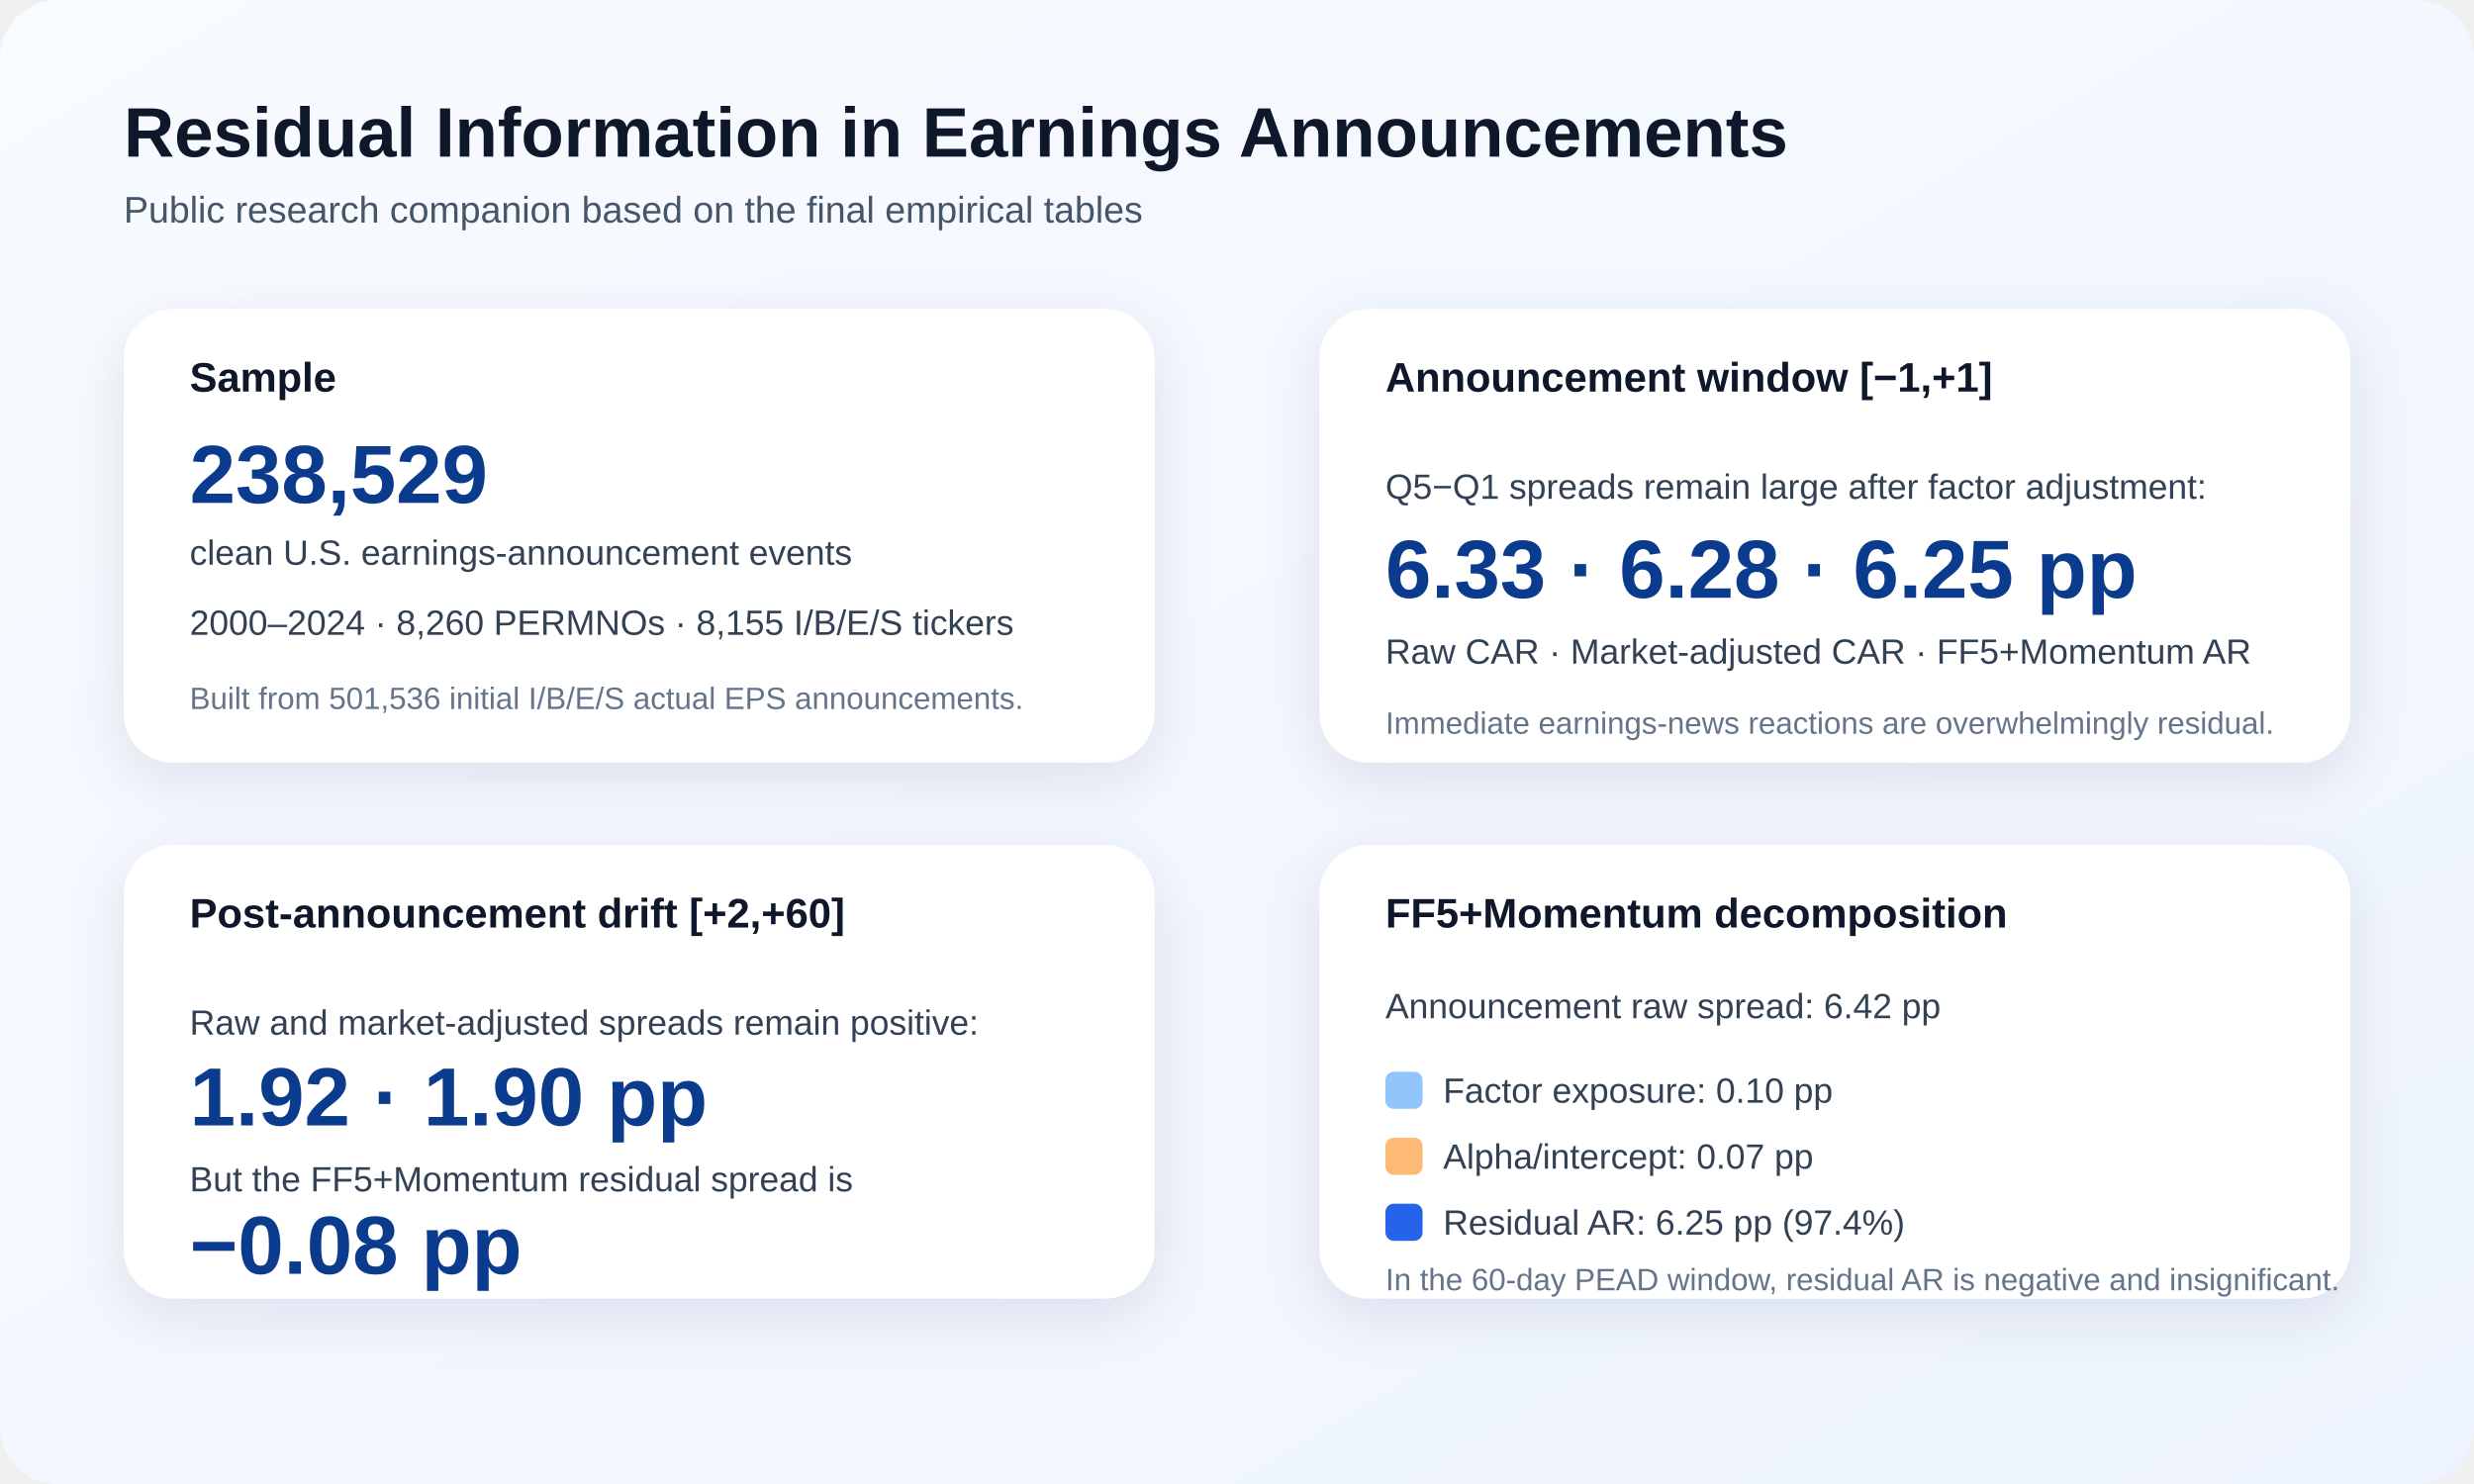
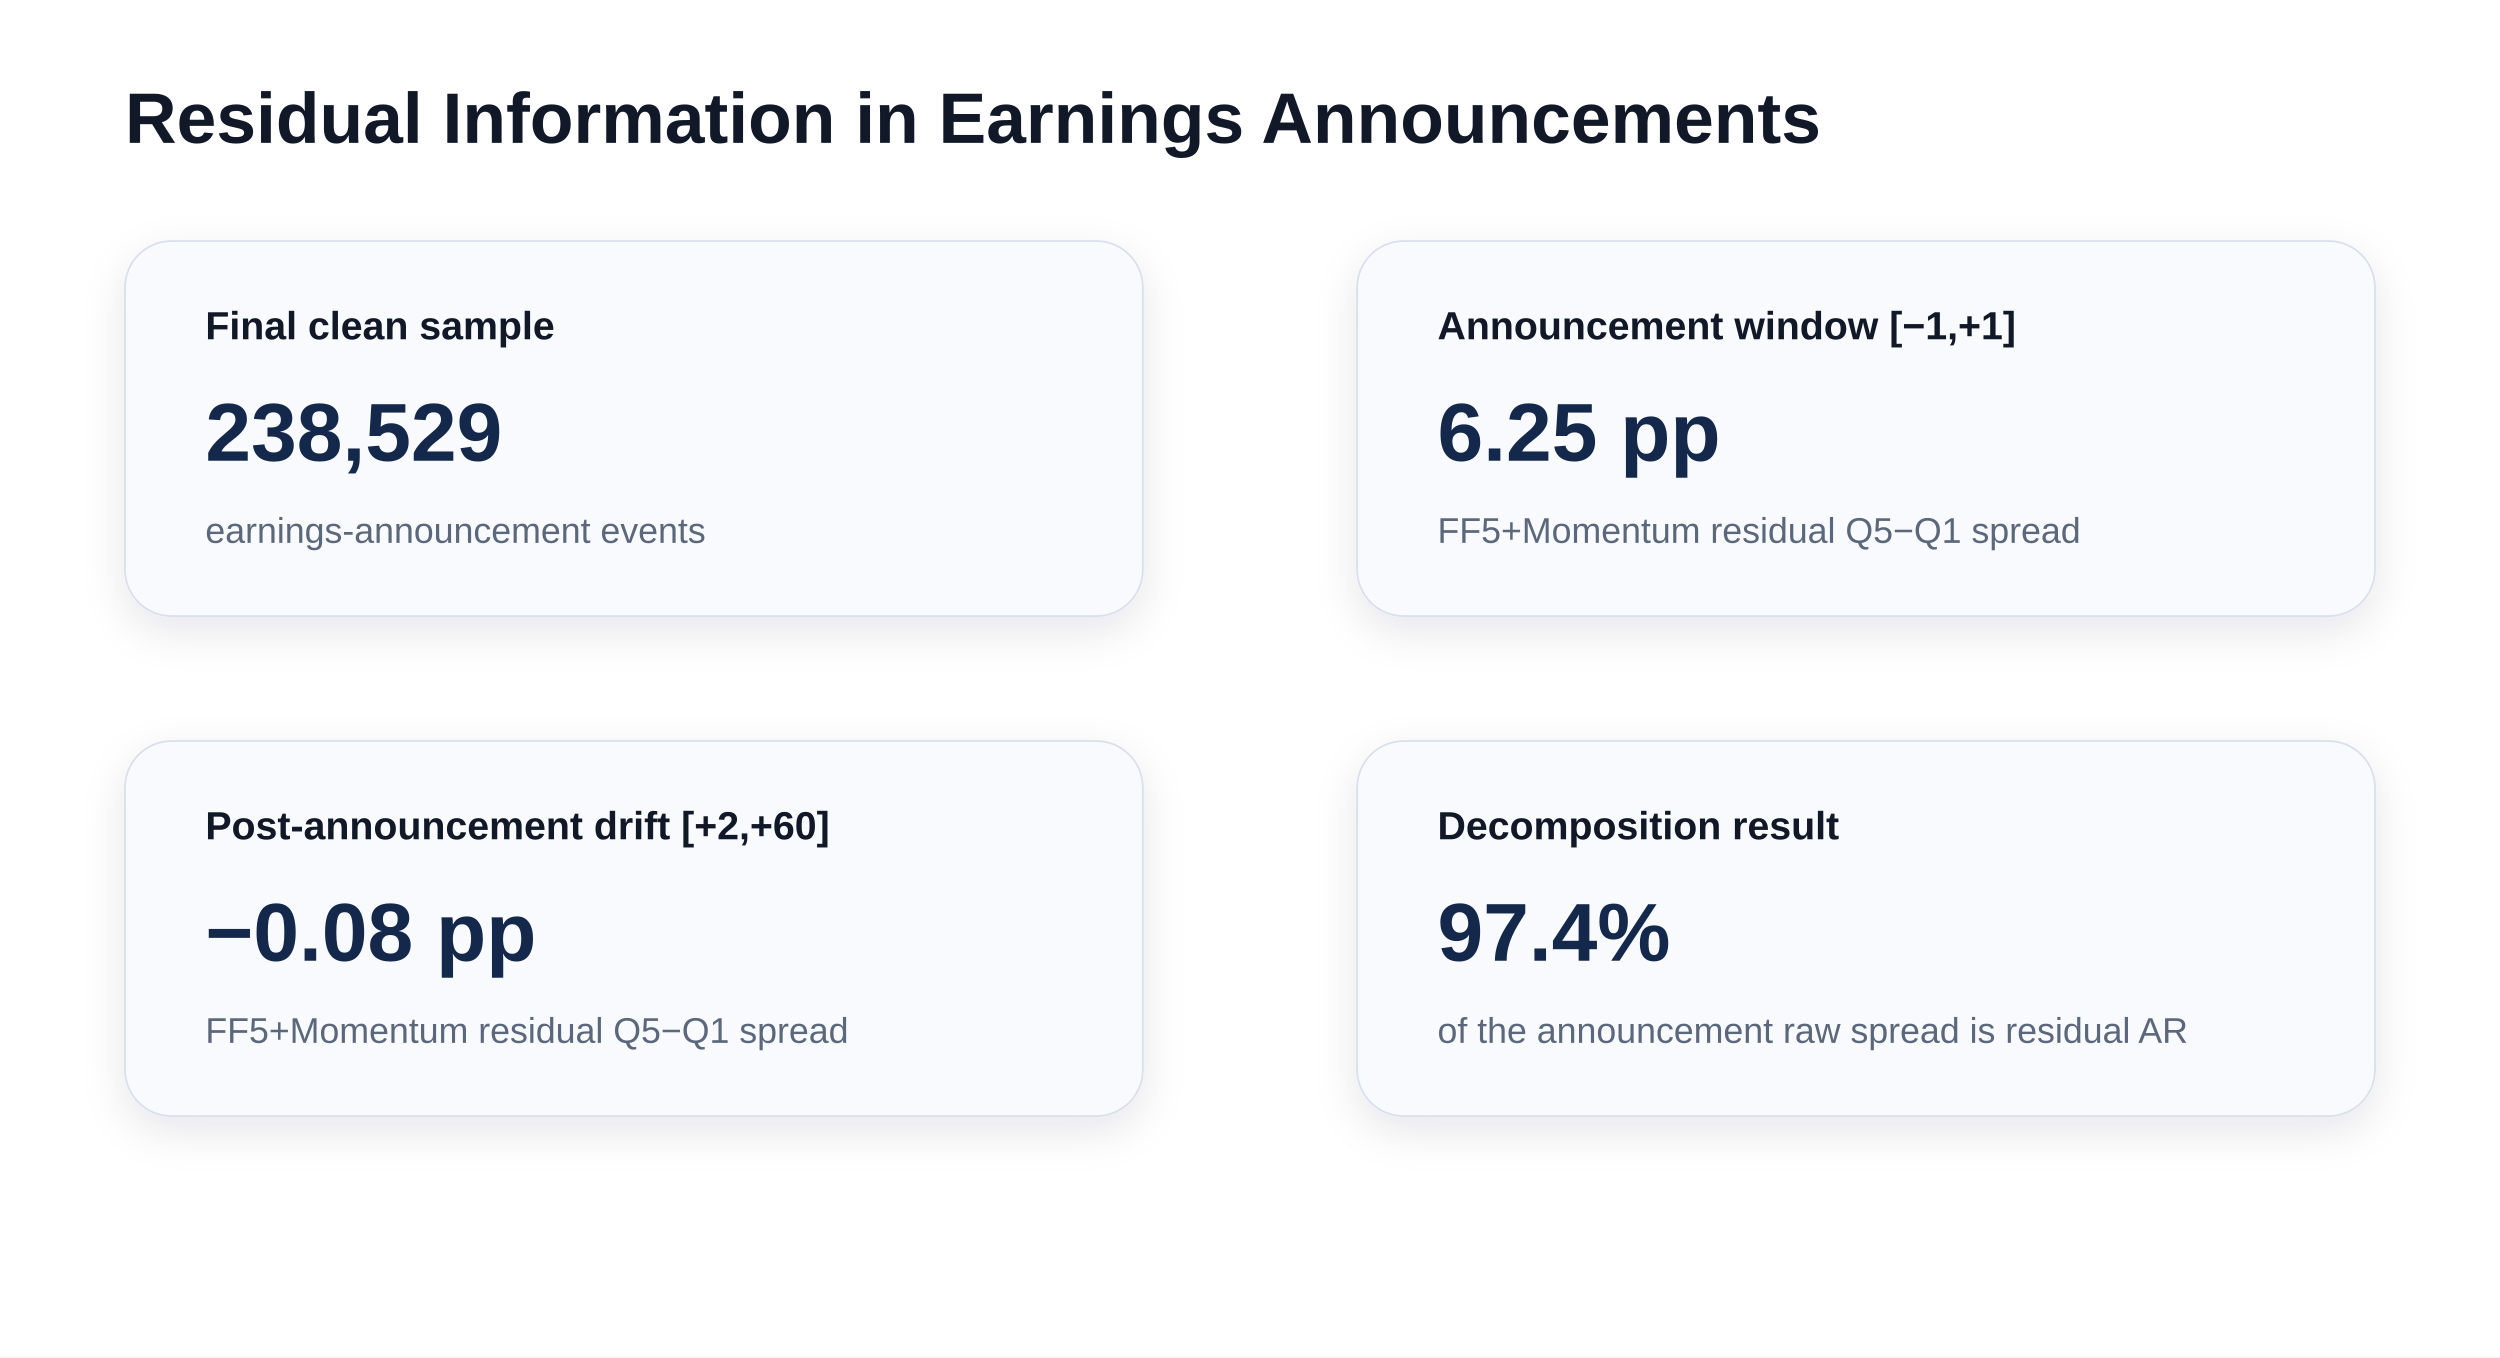
- <svg xmlns="http://www.w3.org/2000/svg" width="1200" height="720" viewBox="0 0 1200 720" role="img" aria-labelledby="title desc">
+ <svg xmlns="http://www.w3.org/2000/svg" width="1400" height="760" viewBox="0 0 1400 760" role="img" aria-labelledby="title">
  <defs>
-     <linearGradient id="bg" x1="0" y1="0" x2="1" y2="1">
-       <stop offset="0%" stop-color="#f8fbff" />
-       <stop offset="100%" stop-color="#eef4ff" />
-     </linearGradient>
-     <filter id="shadow" x="-20%" y="-20%" width="140%" height="140%">
-       <feDropShadow dx="0" dy="8" stdDeviation="14" flood-color="#0f172a" flood-opacity="0.10" />
+     <style>
+ .bg{fill:#ffffff}
+ .title{font:700 40px Arial,sans-serif;fill:#111827}
+ .card-title{font:700 22px Arial,sans-serif;fill:#111827}
+ .big{font:700 46px Arial,sans-serif;fill:#14284B}
+ .med{font:500 22px Arial,sans-serif;fill:#334155}
+ .small{font:500 20px Arial,sans-serif;fill:#5B677A}
+ </style>
+     <filter id="shadow" x="-10%" y="-10%" width="120%" height="120%">
+       <feDropShadow dx="0" dy="8" stdDeviation="12" flood-color="#0f172a" flood-opacity="0.10" />
    </filter>
-     <style>.title{font:700 34px Arial,sans-serif;fill:#0f172a}.subtitle{font:400 18px Arial,sans-serif;fill:#475569}.cardTitle{font:700 20px Arial,sans-serif;fill:#0f172a}.big{font:700 40px Arial,sans-serif;fill:#0b3b8c}.body{font:400 17px Arial,sans-serif;fill:#334155}.small{font:400 15px Arial,sans-serif;fill:#64748b}</style>
  </defs>
-   <rect width="1200" height="720" rx="28" fill="url(#bg)" />
-   <text x="60" y="76" class="title">Residual Information in Earnings Announcements</text>
-   <text x="60" y="108" class="subtitle">Public research companion based on the final empirical tables</text>
+   <rect class="bg" width="1400" height="760" />
+   <text x="70" y="80" class="title">Residual Information in Earnings Announcements</text>
  <g filter="url(#shadow)">
-     <rect x="60" y="150" width="500" height="220" rx="24" fill="#ffffff" />
-     <rect x="640" y="150" width="500" height="220" rx="24" fill="#ffffff" />
-     <rect x="60" y="410" width="500" height="220" rx="24" fill="#ffffff" />
-     <rect x="640" y="410" width="500" height="220" rx="24" fill="#ffffff" />
+     <rect x="70" y="135" width="570" height="210" rx="26" fill="#F8FAFD" stroke="#D7E0EC" />
+     <rect x="760" y="135" width="570" height="210" rx="26" fill="#F8FAFD" stroke="#D7E0EC" />
+     <rect x="70" y="415" width="570" height="210" rx="26" fill="#F8FAFD" stroke="#D7E0EC" />
+     <rect x="760" y="415" width="570" height="210" rx="26" fill="#F8FAFD" stroke="#D7E0EC" />
  </g>
-   <g>
-     <text x="92" y="190" class="cardTitle">Sample</text>
-     <text x="92" y="244" class="big">238,529</text>
-     <text x="92" y="274" class="body">clean U.S. earnings-announcement events</text>
-     <text x="92" y="308" class="body">2000–2024 · 8,260 PERMNOs · 8,155 I/B/E/S tickers</text>
-     <text x="92" y="344" class="small">Built from 501,536 initial I/B/E/S actual EPS announcements.</text>
-   </g>
-   <g>
-     <text x="672" y="190" class="cardTitle">Announcement window [−1,+1]</text>
-     <text x="672" y="242" class="body">Q5−Q1 spreads remain large after factor adjustment:</text>
-     <text x="672" y="290" class="big">6.33 · 6.28 · 6.25 pp</text>
-     <text x="672" y="322" class="body">Raw CAR · Market-adjusted CAR · FF5+Momentum AR</text>
-     <text x="672" y="356" class="small">Immediate earnings-news reactions are overwhelmingly residual.</text>
-   </g>
-   <g>
-     <text x="92" y="450" class="cardTitle">Post-announcement drift [+2,+60]</text>
-     <text x="92" y="502" class="body">Raw and market-adjusted spreads remain positive:</text>
-     <text x="92" y="546" class="big">1.92 · 1.90 pp</text>
-     <text x="92" y="578" class="body">But the FF5+Momentum residual spread is</text>
-     <text x="92" y="618" class="big" fill="#8b1e3f">−0.08 pp</text>
-   </g>
-   <g>
-     <text x="672" y="450" class="cardTitle">FF5+Momentum decomposition</text>
-     <text x="672" y="494" class="body">Announcement raw spread: 6.42 pp</text>
-     <rect x="672" y="520" width="18" height="18" fill="#93c5fd" rx="4" />
-     <text x="700" y="535" class="body">Factor exposure: 0.10 pp</text>
-     <rect x="672" y="552" width="18" height="18" fill="#fdba74" rx="4" />
-     <text x="700" y="567" class="body">Alpha/intercept: 0.07 pp</text>
-     <rect x="672" y="584" width="18" height="18" fill="#2563eb" rx="4" />
-     <text x="700" y="599" class="body">Residual AR: 6.25 pp (97.4%)</text>
-     <text x="672" y="626" class="small">In the 60-day PEAD window, residual AR is negative and insignificant.</text>
-   </g>
+   <text x="115" y="190" class="card-title">Final clean sample</text>
+   <text x="115" y="258" class="big">238,529</text>
+   <text x="115" y="304" class="small">earnings-announcement events</text>
+   <text x="805" y="190" class="card-title">Announcement window [−1,+1]</text>
+   <text x="805" y="258" class="big">6.25 pp</text>
+   <text x="805" y="304" class="small">FF5+Momentum residual Q5−Q1 spread</text>
+   <text x="115" y="470" class="card-title">Post-announcement drift [+2,+60]</text>
+   <text x="115" y="538" class="big">−0.08 pp</text>
+   <text x="115" y="584" class="small">FF5+Momentum residual Q5−Q1 spread</text>
+   <text x="805" y="470" class="card-title">Decomposition result</text>
+   <text x="805" y="538" class="big">97.4%</text>
+   <text x="805" y="584" class="small">of the announcement raw spread is residual AR</text>
</svg>
